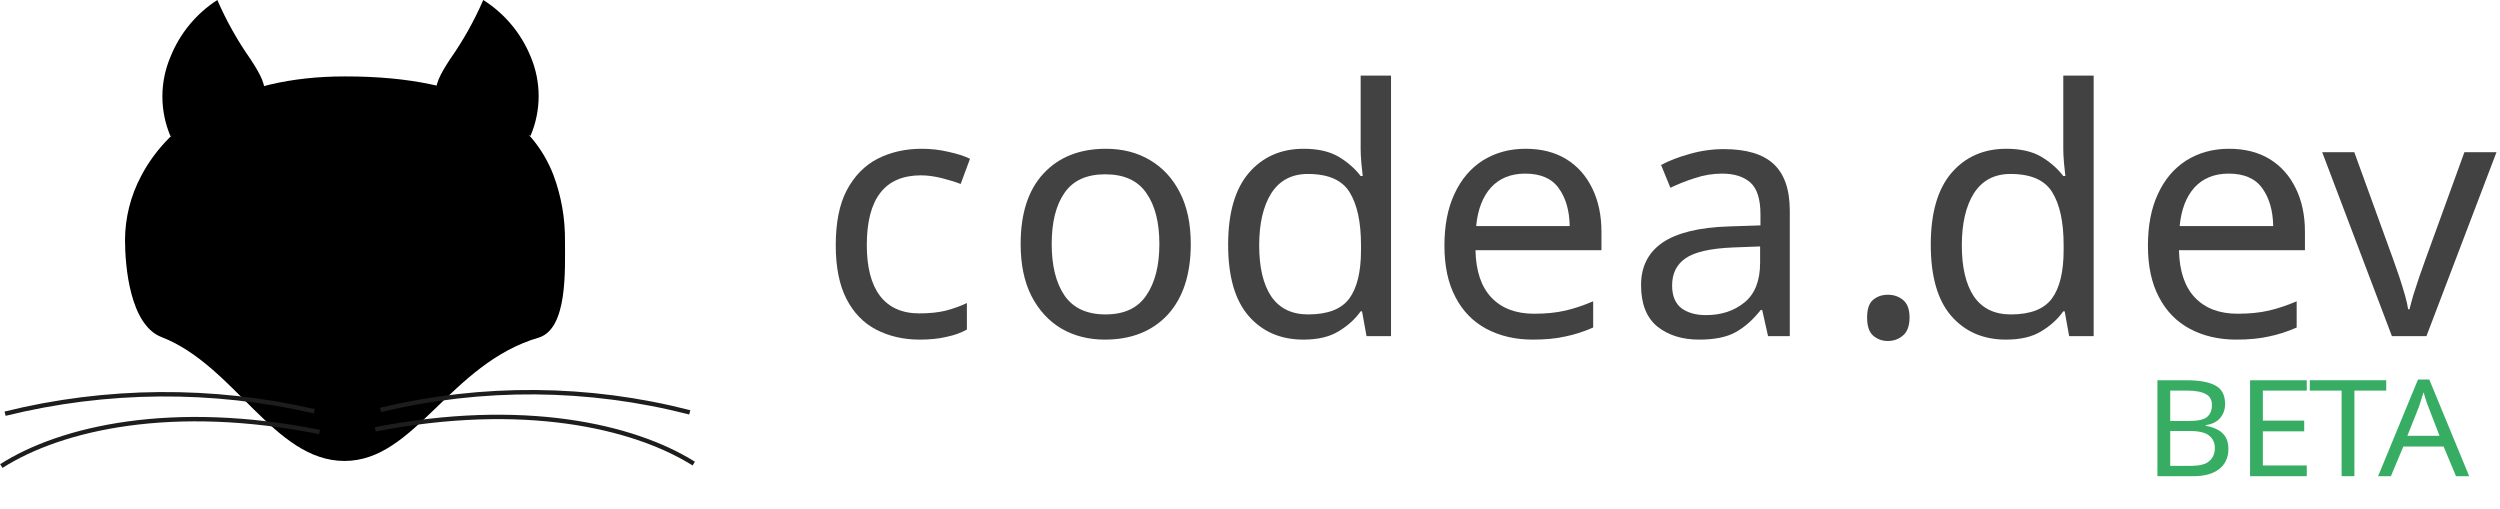
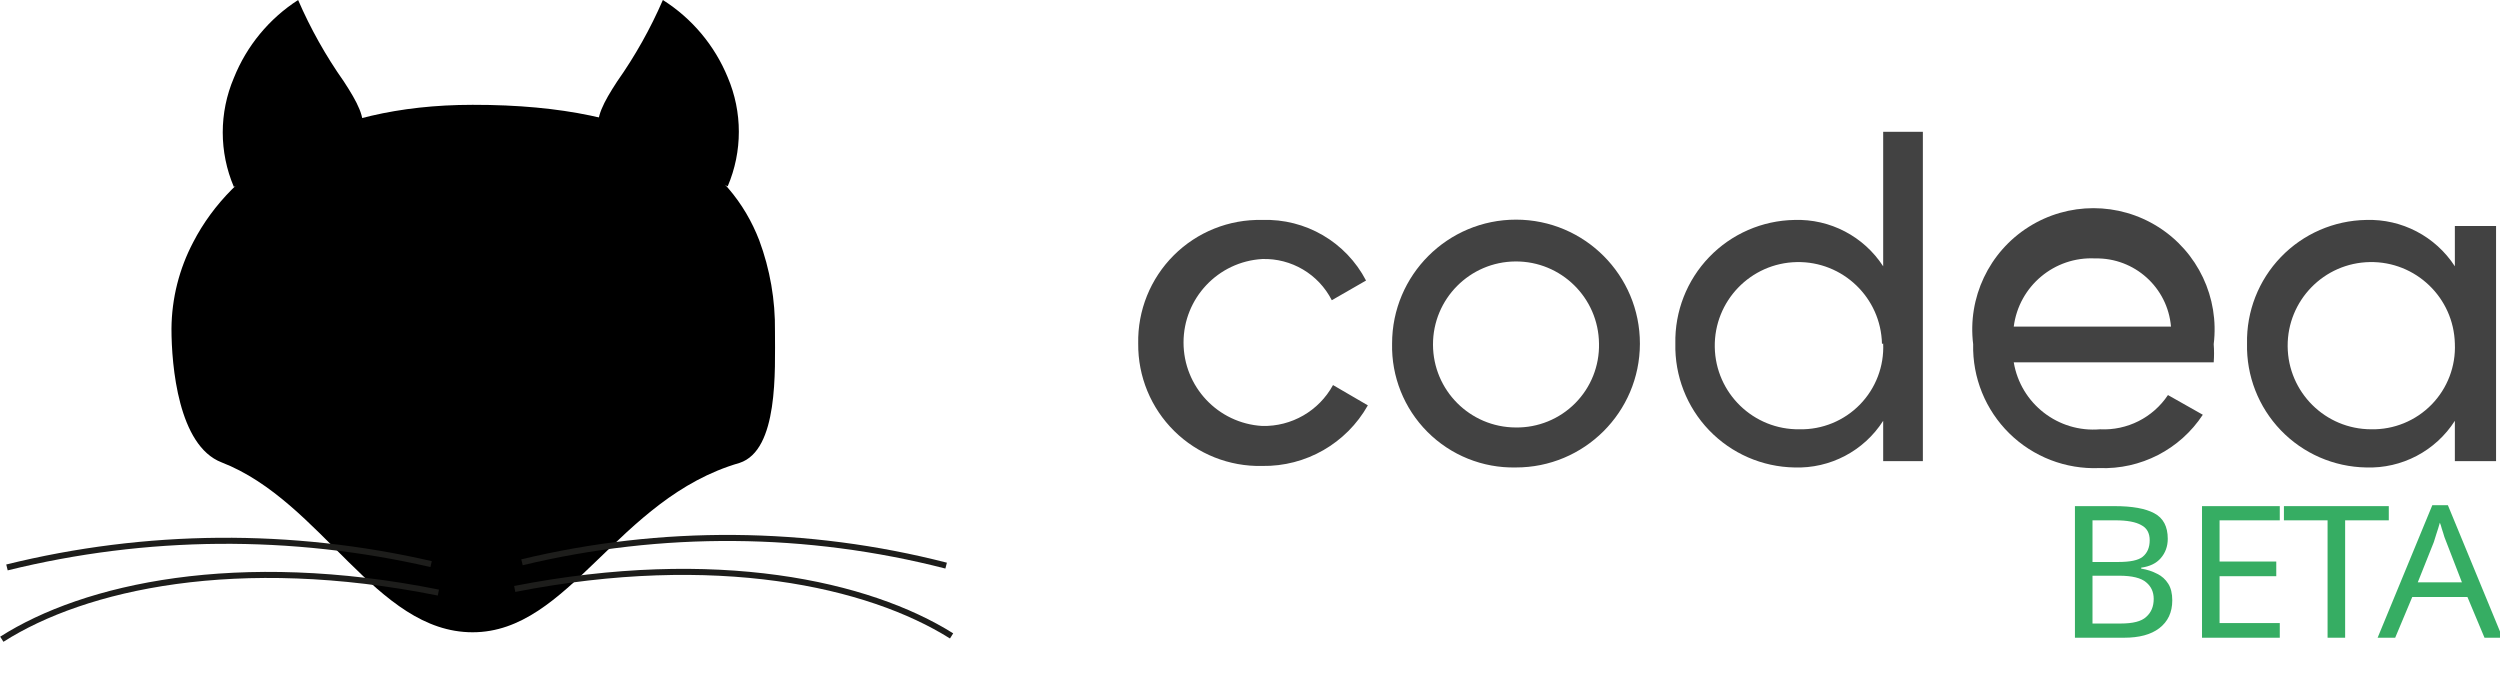
- <svg xmlns="http://www.w3.org/2000/svg" id="Capa_1" data-name="Capa 1" viewBox="0 0 113.19 23.03">
+ <svg xmlns="http://www.w3.org/2000/svg" id="Capa_1" data-name="Capa 1" viewBox="0 0 82.52 22.51">
  <defs>
-     <style>.cls-1{fill:none;stroke:#1d1d1b;stroke-miterlimit:10;stroke-width:0.2px;}.cls-2{font-size:15.53px;fill:#424242;font-family:Gilroy-Medium, Gilroy;font-weight:500;}.cls-3{letter-spacing:-0.01em;}.cls-4{letter-spacing:0em;}.cls-5{letter-spacing:-0.04em;}.cls-6{letter-spacing:0em;}.cls-7{letter-spacing:-0.02em;}.cls-8{font-size:6.09px;fill:#36ad63;font-family:Gilroy-Light, Gilroy;font-weight:300;}.cls-9{letter-spacing:-0.05em;}.cls-10{letter-spacing:0em;}</style>
+     <style>.cls-1{fill:none;stroke:#1d1d1b;stroke-miterlimit:10;stroke-width:0.2px;}.cls-2{fill:#424242;}.cls-3{font-size:6.09px;fill:#36ad63;font-family:Gilroy-Light, Gilroy;font-weight:300;}.cls-4{letter-spacing:-0.05em;}.cls-5{letter-spacing:0em;}</style>
  </defs>
  <path d="M32.11,14.76a8.3,8.3,0,0,0-.52-3c-.94-2.43-3.45-4.48-9.46-4.47-4.94,0-7.95,2.07-9.22,4.53a6.22,6.22,0,0,0-.72,2.86c0,1.23.23,3.86,1.65,4.41,3.33,1.29,5.09,5.61,8.29,5.61s4.77-4.42,8.81-5.59C32.23,18.69,32.11,16.06,32.11,14.76Z" transform="translate(-6.53 -3.83)" />
  <path d="M27.94,20.47c-.4.13-.81.25-1.2.34-1.16,1.89-2.43,3.5-4.59,3.47-2.54,0-3.76-1.71-4.91-3.56l-.83-.25-.51-.17c2.14,1.77,3.76,4.35,6.23,4.35s3.93-2.63,6.36-4.36Z" transform="translate(-6.53 -3.83)" />
  <path d="M16.37,3.83a15.08,15.08,0,0,0,1.51,2.69c.45.69.72,1.2.6,1.63l-2.11.91L14.25,10a4.59,4.59,0,0,1,0-3.6A5.48,5.48,0,0,1,16.37,3.83Z" transform="translate(-6.53 -3.83)" />
  <path d="M28.41,3.83a5.48,5.48,0,0,1,2.14,2.55,4.59,4.59,0,0,1,0,3.6l-2.12-.92L26.3,8.15c-.12-.43.15-.94.6-1.63A15.08,15.08,0,0,0,28.41,3.83Z" transform="translate(-6.53 -3.83)" />
  <path class="cls-1" d="M23.76,22.39a29,29,0,0,1,14,.11" transform="translate(-6.53 -3.83)" />
  <path class="cls-1" d="M23.52,23.27c6.64-1.3,11.68-.17,14.42,1.55" transform="translate(-6.53 -3.83)" />
  <path class="cls-1" d="M20.76,22.45a30.15,30.15,0,0,0-14,.11" transform="translate(-6.53 -3.83)" />
  <path class="cls-1" d="M21,23.39c-6.63-1.33-11.68-.2-14.41,1.54" transform="translate(-6.53 -3.83)" />
-   <text class="cls-2" transform="translate(36.98 15.22)">
-     <tspan class="cls-3">c</tspan>
-     <tspan x="8.37" y="0">od</tspan>
-     <tspan class="cls-4" x="27.56" y="0">e</tspan>
-     <tspan x="36.6" y="0">a</tspan>
-     <tspan class="cls-5" x="46.43" y="0">.</tspan>
-     <tspan class="cls-6" x="49.58" y="0">d</tspan>
-     <tspan class="cls-7" x="59.41" y="0">e</tspan>
-     <tspan x="68.16" y="0">v</tspan>
-   </text>
-   <text class="cls-8" transform="translate(97.05 21.56) scale(1.06 1)">BE<tspan class="cls-9" x="7.04" y="0">T</tspan>
-     <tspan class="cls-10" x="10.02" y="0">A</tspan>
+   <path class="cls-2" d="M44.1,15.17a4,4,0,0,1,4.09-4.08,3.72,3.72,0,0,1,3.43,2l-1.13.65a2.49,2.49,0,0,0-2.3-1.36,2.76,2.76,0,0,0,0,5.51,2.59,2.59,0,0,0,2.34-1.35l1.15.67a3.93,3.93,0,0,1-3.49,2A4,4,0,0,1,44.1,15.17Z" transform="translate(-6.53 -3.83)" />
+   <path class="cls-2" d="M52.48,15.17a4.09,4.09,0,1,1,4.08,4.09A4,4,0,0,1,52.48,15.17Zm6.83,0a2.74,2.74,0,1,0-2.75,2.77A2.71,2.71,0,0,0,59.31,15.17Z" transform="translate(-6.53 -3.83)" />
+   <path class="cls-2" d="M70,8.18V19.05H68.69V17.72a3.34,3.34,0,0,1-2.93,1.54,4,4,0,0,1-3.93-4.09,4,4,0,0,1,3.93-4.08,3.36,3.36,0,0,1,2.93,1.53V8.18Zm-1.35,7A2.76,2.76,0,1,0,65.93,18,2.71,2.71,0,0,0,68.69,15.17Z" transform="translate(-6.53 -3.83)" />
+   <path class="cls-2" d="M75.85,18a2.54,2.54,0,0,0,2.24-1.13l1.15.65a3.91,3.91,0,0,1-3.42,1.76,4,4,0,0,1-4.16-4.09,4,4,0,1,1,7.94,0,4,4,0,0,1,0,.6H73A2.66,2.66,0,0,0,75.85,18ZM73,14.61h5.19a2.46,2.46,0,0,0-2.5-2.25A2.58,2.58,0,0,0,73,14.61Z" transform="translate(-6.53 -3.83)" />
+   <path class="cls-2" d="M88.92,11.29v7.76H87.56V17.72a3.34,3.34,0,0,1-2.93,1.54,4,4,0,0,1-3.93-4.09,4,4,0,0,1,3.93-4.08,3.36,3.36,0,0,1,2.93,1.53V11.29Zm-1.36,3.88A2.76,2.76,0,1,0,84.8,18,2.71,2.71,0,0,0,87.56,15.17Z" transform="translate(-6.53 -3.83)" />
+   <text class="cls-3" transform="translate(67.86 21.05) scale(1.06 1)">BE<tspan class="cls-4" x="7.04" y="0">T</tspan>
+     <tspan class="cls-5" x="10.02" y="0">A</tspan>
  </text>
</svg>
